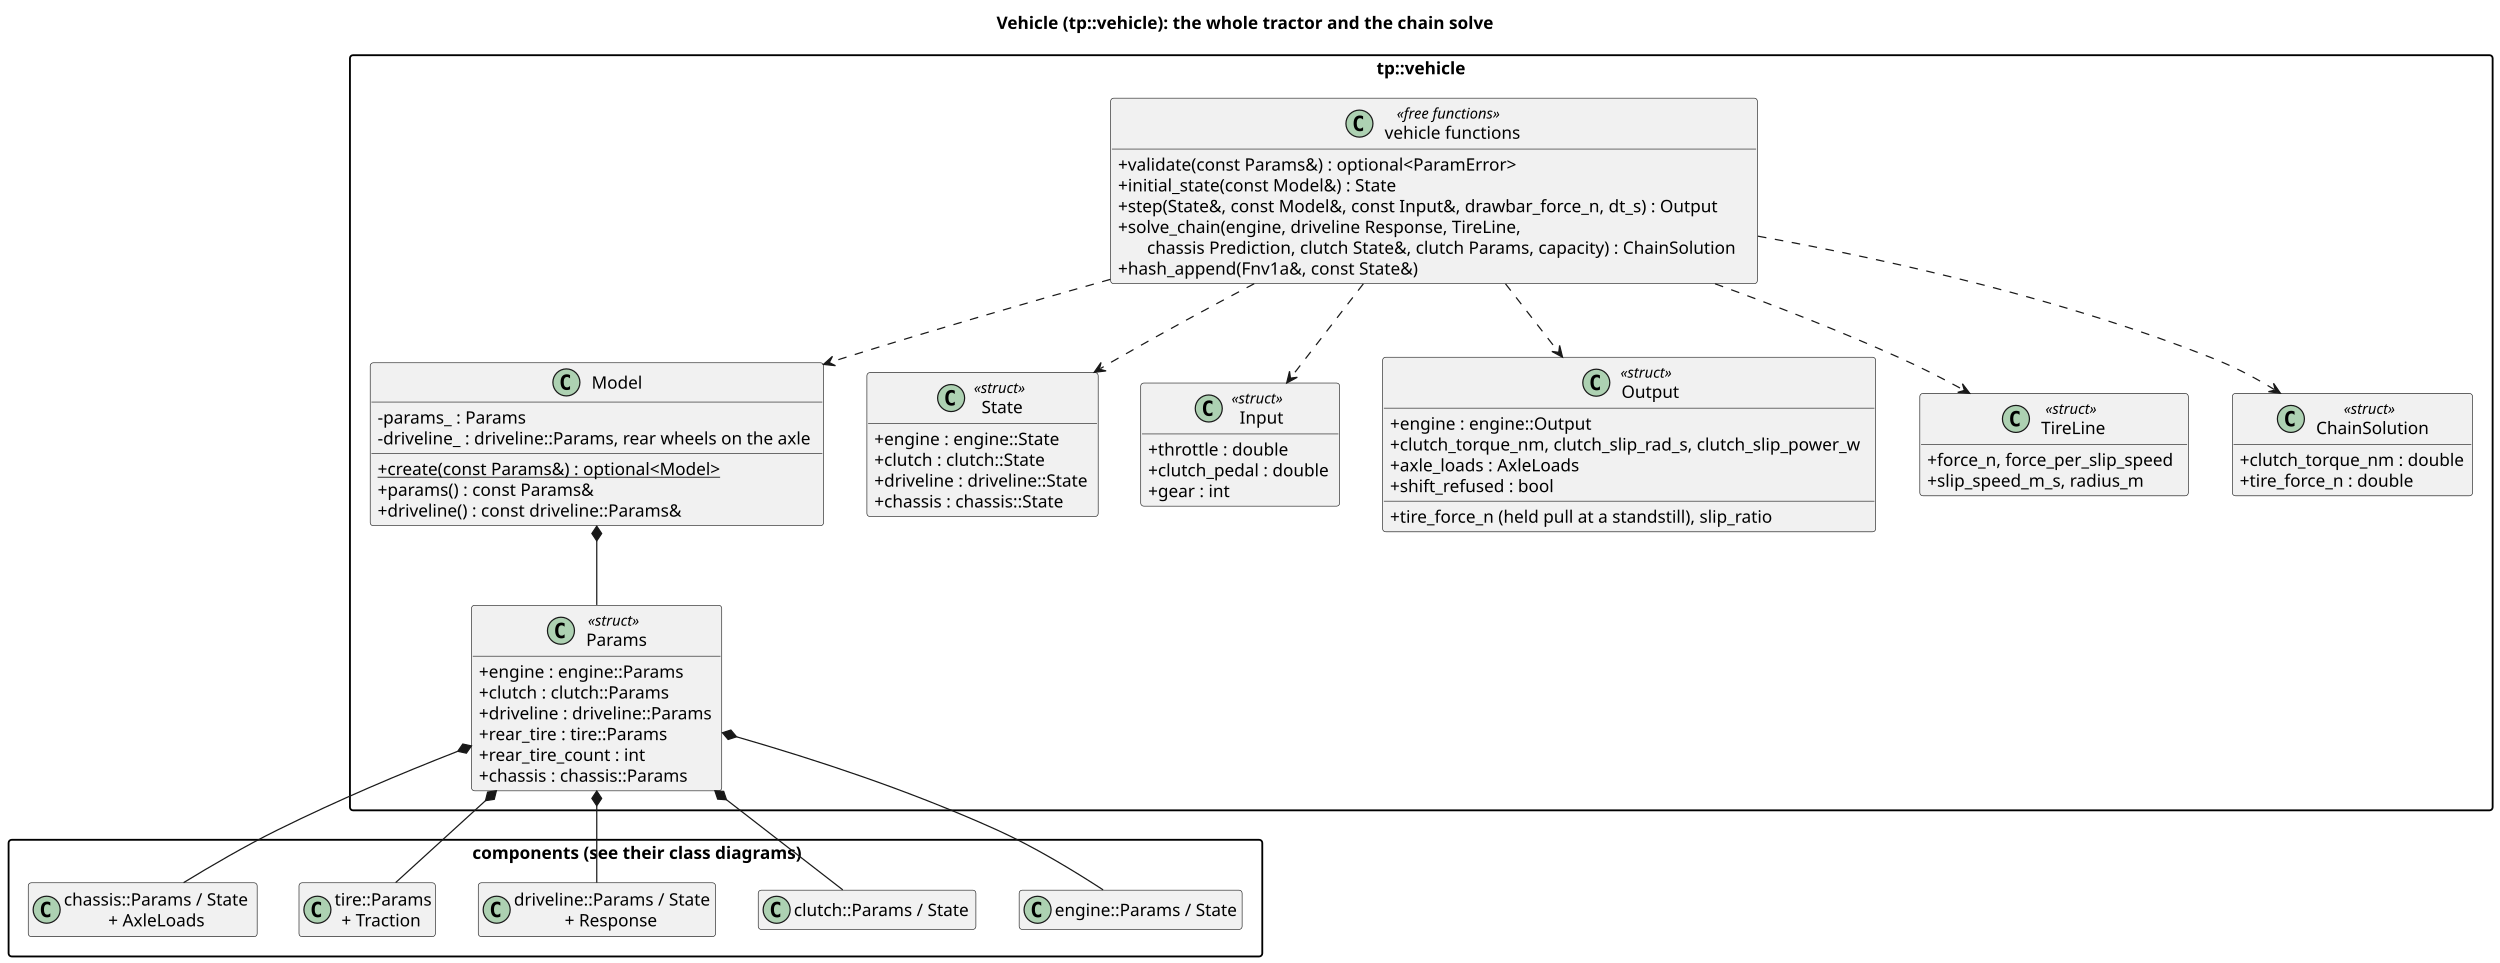
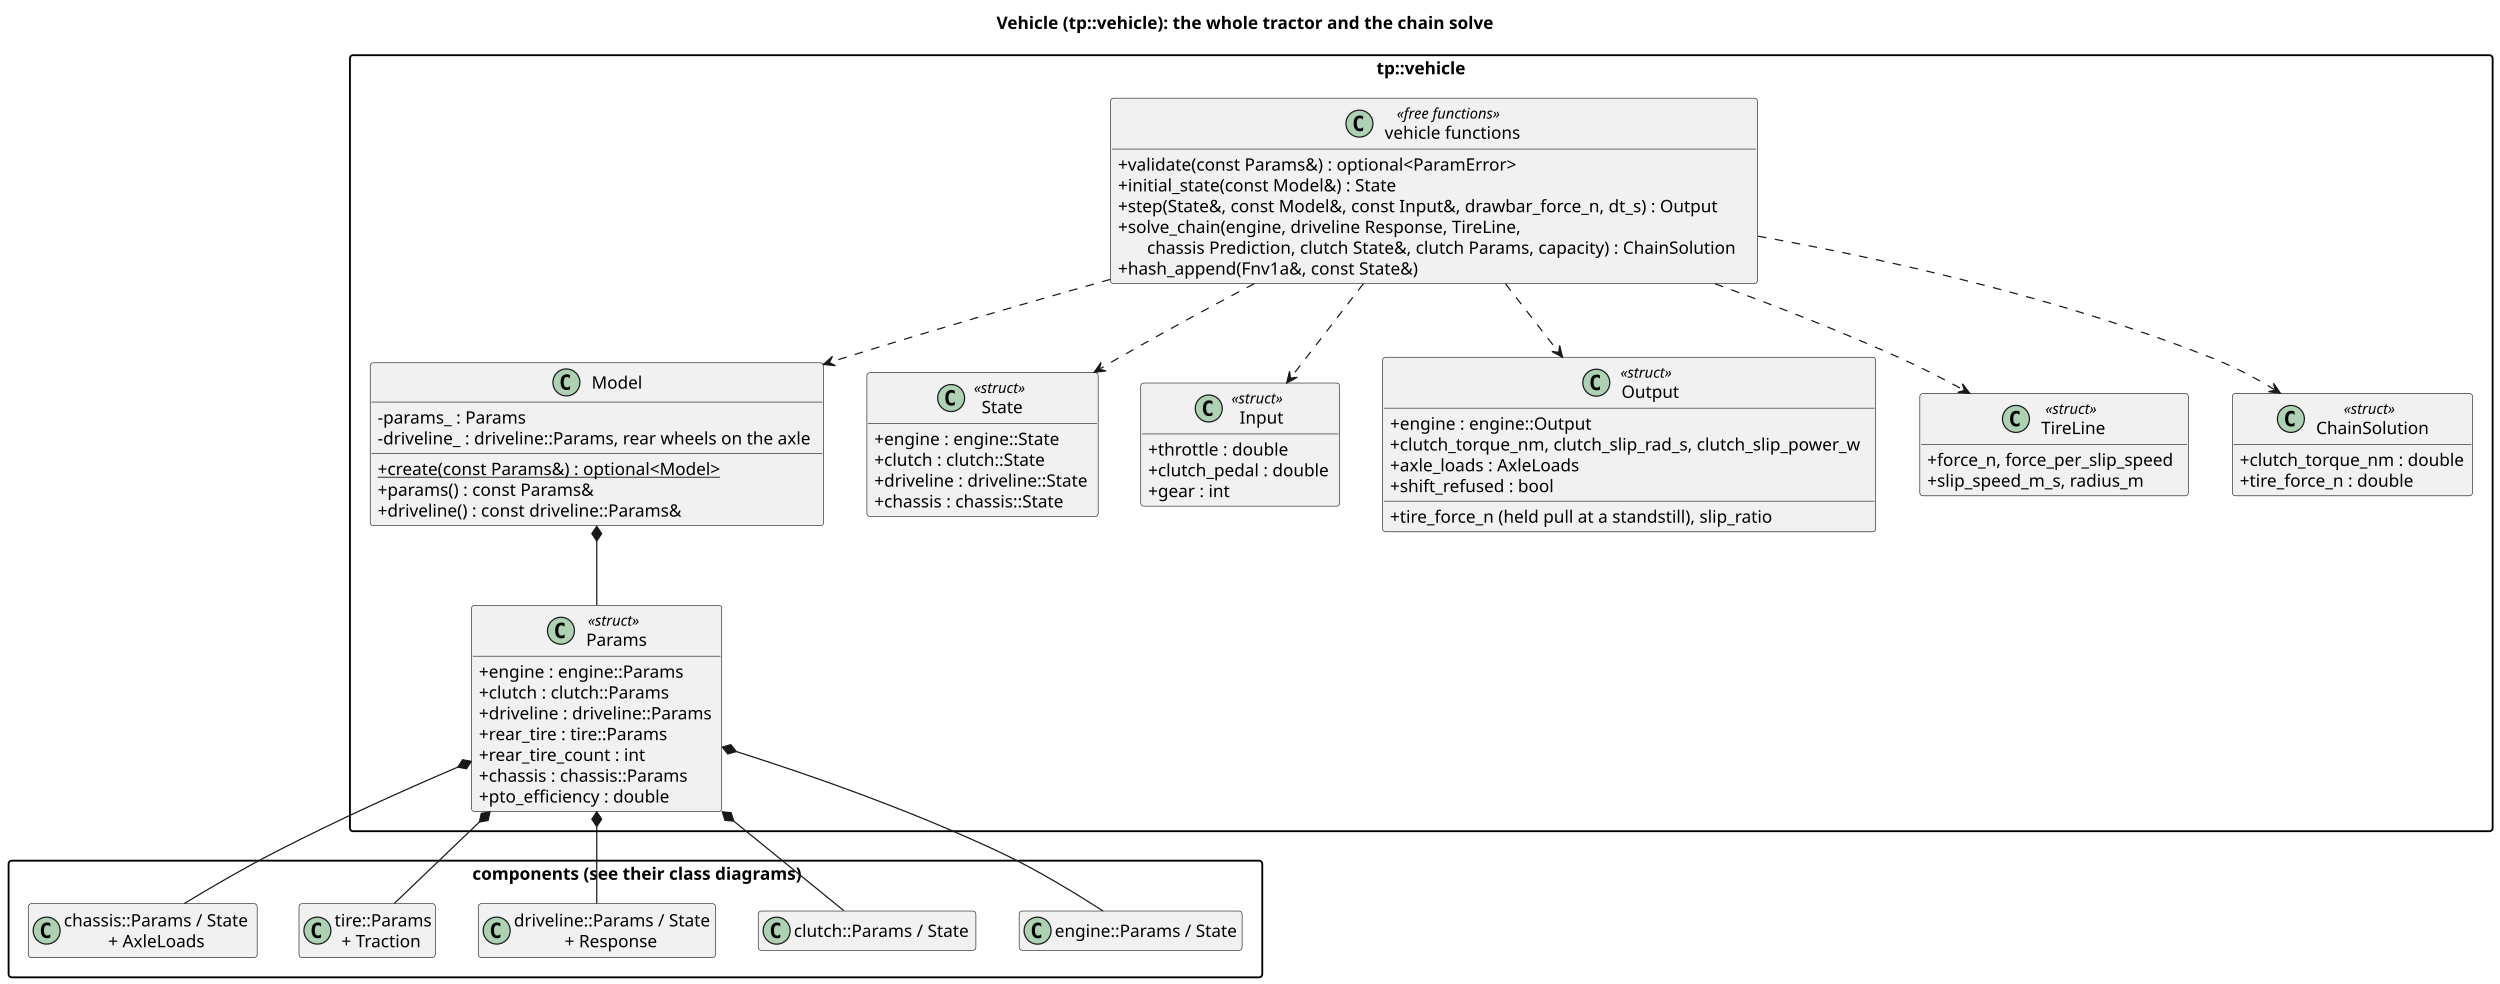
- <svg xmlns="http://www.w3.org/2000/svg" contentStyleType="text/css" height="784px" preserveAspectRatio="none" style="width:2036px;height:784px;background:#FFFFFF;" version="1.1" viewBox="0 0 2036 784" width="2036px" zoomAndPan="magnify">
+ <svg xmlns="http://www.w3.org/2000/svg" contentStyleType="text/css" height="801px" preserveAspectRatio="none" style="width:2036px;height:801px;background:#FFFFFF;" version="1.1" viewBox="0 0 2036 801" width="2036px" zoomAndPan="magnify">
  <defs />
  <g>
    <text fill="#000000" font-family="sans-serif" font-size="14" font-weight="bold" lengthAdjust="spacing" textLength="398.87" x="811.565" y="23.562">Vehicle (tp::vehicle): the whole tractor and the chain solve</text>
    <g id="cluster_components (see their class diagrams)">
-       <rect fill="none" height="95" rx="2.5" ry="2.5" style="stroke:#000000;stroke-width:1.5;" width="1021" x="7" y="683.939" />
-       <text fill="#000000" font-family="sans-serif" font-size="14" font-weight="bold" lengthAdjust="spacing" textLength="265.644" x="384.678" y="699.502">components (see their class diagrams)</text>
+       <rect fill="none" height="95" rx="2.5" ry="2.5" style="stroke:#000000;stroke-width:1.5;" width="1021" x="7" y="700.939" />
+       <text fill="#000000" font-family="sans-serif" font-size="14" font-weight="bold" lengthAdjust="spacing" textLength="265.644" x="384.678" y="716.502">components (see their class diagrams)</text>
    </g>
    <g id="cluster_tp::vehicle">
-       <rect fill="none" height="615" rx="2.5" ry="2.5" style="stroke:#000000;stroke-width:1.5;" width="1745" x="285" y="44.94" />
+       <rect fill="none" height="632" rx="2.5" ry="2.5" style="stroke:#000000;stroke-width:1.5;" width="1745" x="285" y="44.94" />
      <text fill="#000000" font-family="sans-serif" font-size="14" font-weight="bold" lengthAdjust="spacing" textLength="72.919" x="1121.041" y="60.502">tp::vehicle</text>
    </g>
    <g id="elem_Engine">
-       <rect codeLine="7" fill="#F1F1F1" height="32" id="Engine" rx="2.5" ry="2.5" style="stroke:#181818;stroke-width:0.5;" width="181.584" x="830" y="724.939" />
-       <ellipse cx="845" cy="740.939" fill="#ADD1B2" rx="11" ry="11" style="stroke:#181818;stroke-width:1.0;" />
-       <path d="M847.969,746.58 Q847.391,746.877 846.75,747.018 Q846.109,747.174 845.406,747.174 Q842.906,747.174 841.578,745.533 Q840.266,743.877 840.266,740.752 Q840.266,737.627 841.578,735.971 Q842.906,734.314 845.406,734.314 Q846.109,734.314 846.75,734.471 Q847.406,734.627 847.969,734.924 L847.969,737.643 Q847.344,737.064 846.75,736.799 Q846.156,736.518 845.531,736.518 Q844.188,736.518 843.5,737.596 Q842.812,738.658 842.812,740.752 Q842.812,742.846 843.5,743.924 Q844.188,744.986 845.531,744.986 Q846.156,744.986 846.75,744.721 Q847.344,744.439 847.969,743.861 L847.969,746.58 Z " fill="#000000" />
-       <text fill="#000000" font-family="sans-serif" font-size="14" lengthAdjust="spacing" textLength="149.584" x="859" y="746.032">engine::Params / State</text>
+       <rect codeLine="7" fill="#F1F1F1" height="32" id="Engine" rx="2.5" ry="2.5" style="stroke:#181818;stroke-width:0.5;" width="181.584" x="830" y="741.939" />
+       <ellipse cx="845" cy="757.939" fill="#ADD1B2" rx="11" ry="11" style="stroke:#181818;stroke-width:1.0;" />
+       <path d="M847.969,763.58 Q847.391,763.877 846.75,764.018 Q846.109,764.174 845.406,764.174 Q842.906,764.174 841.578,762.533 Q840.266,760.877 840.266,757.752 Q840.266,754.627 841.578,752.971 Q842.906,751.314 845.406,751.314 Q846.109,751.314 846.75,751.471 Q847.406,751.627 847.969,751.924 L847.969,754.643 Q847.344,754.064 846.75,753.799 Q846.156,753.518 845.531,753.518 Q844.188,753.518 843.5,754.596 Q842.812,755.658 842.812,757.752 Q842.812,759.846 843.5,760.924 Q844.188,761.986 845.531,761.986 Q846.156,761.986 846.75,761.721 Q847.344,761.439 847.969,760.861 L847.969,763.58 Z " fill="#000000" />
+       <text fill="#000000" font-family="sans-serif" font-size="14" lengthAdjust="spacing" textLength="149.584" x="859" y="763.032">engine::Params / State</text>
    </g>
    <g id="elem_Clutch">
-       <rect codeLine="8" fill="#F1F1F1" height="32" id="Clutch" rx="2.5" ry="2.5" style="stroke:#181818;stroke-width:0.5;" width="177.264" x="617.5" y="724.939" />
-       <ellipse cx="632.5" cy="740.939" fill="#ADD1B2" rx="11" ry="11" style="stroke:#181818;stroke-width:1.0;" />
-       <path d="M635.469,746.58 Q634.891,746.877 634.25,747.018 Q633.609,747.174 632.906,747.174 Q630.406,747.174 629.078,745.533 Q627.766,743.877 627.766,740.752 Q627.766,737.627 629.078,735.971 Q630.406,734.314 632.906,734.314 Q633.609,734.314 634.25,734.471 Q634.906,734.627 635.469,734.924 L635.469,737.643 Q634.844,737.064 634.25,736.799 Q633.656,736.518 633.031,736.518 Q631.688,736.518 631,737.596 Q630.312,738.658 630.312,740.752 Q630.312,742.846 631,743.924 Q631.688,744.986 633.031,744.986 Q633.656,744.986 634.25,744.721 Q634.844,744.439 635.469,743.861 L635.469,746.58 Z " fill="#000000" />
-       <text fill="#000000" font-family="sans-serif" font-size="14" lengthAdjust="spacing" textLength="145.264" x="646.5" y="746.032">clutch::Params / State</text>
+       <rect codeLine="8" fill="#F1F1F1" height="32" id="Clutch" rx="2.5" ry="2.5" style="stroke:#181818;stroke-width:0.5;" width="177.264" x="617.5" y="741.939" />
+       <ellipse cx="632.5" cy="757.939" fill="#ADD1B2" rx="11" ry="11" style="stroke:#181818;stroke-width:1.0;" />
+       <path d="M635.469,763.58 Q634.891,763.877 634.25,764.018 Q633.609,764.174 632.906,764.174 Q630.406,764.174 629.078,762.533 Q627.766,760.877 627.766,757.752 Q627.766,754.627 629.078,752.971 Q630.406,751.314 632.906,751.314 Q633.609,751.314 634.25,751.471 Q634.906,751.627 635.469,751.924 L635.469,754.643 Q634.844,754.064 634.25,753.799 Q633.656,753.518 633.031,753.518 Q631.688,753.518 631,754.596 Q630.312,755.658 630.312,757.752 Q630.312,759.846 631,760.924 Q631.688,761.986 633.031,761.986 Q633.656,761.986 634.25,761.721 Q634.844,761.439 635.469,760.861 L635.469,763.58 Z " fill="#000000" />
+       <text fill="#000000" font-family="sans-serif" font-size="14" lengthAdjust="spacing" textLength="145.264" x="646.5" y="763.032">clutch::Params / State</text>
    </g>
    <g id="elem_Driveline">
-       <rect codeLine="9" fill="#F1F1F1" height="43.879" id="Driveline" rx="2.5" ry="2.5" style="stroke:#181818;stroke-width:0.5;" width="193.219" x="389.5" y="718.939" />
-       <ellipse cx="404.5" cy="740.879" fill="#ADD1B2" rx="11" ry="11" style="stroke:#181818;stroke-width:1.0;" />
-       <path d="M407.469,746.519 Q406.891,746.816 406.25,746.957 Q405.609,747.113 404.906,747.113 Q402.406,747.113 401.078,745.473 Q399.766,743.816 399.766,740.691 Q399.766,737.566 401.078,735.91 Q402.406,734.254 404.906,734.254 Q405.609,734.254 406.25,734.41 Q406.906,734.566 407.469,734.863 L407.469,737.582 Q406.844,737.004 406.25,736.738 Q405.656,736.457 405.031,736.457 Q403.688,736.457 403,737.535 Q402.312,738.598 402.312,740.691 Q402.312,742.785 403,743.863 Q403.688,744.926 405.031,744.926 Q405.656,744.926 406.25,744.66 Q406.844,744.379 407.469,743.801 L407.469,746.519 Z " fill="#000000" />
-       <text fill="#000000" font-family="sans-serif" font-size="14" lengthAdjust="spacing" textLength="161.219" x="418.5" y="737.502">driveline::Params / State</text>
-       <text fill="#000000" font-family="sans-serif" font-size="14" lengthAdjust="spacing" textLength="78.552" x="459.834" y="754.441">+ Response</text>
+       <rect codeLine="9" fill="#F1F1F1" height="43.879" id="Driveline" rx="2.5" ry="2.5" style="stroke:#181818;stroke-width:0.5;" width="193.219" x="389.5" y="735.939" />
+       <ellipse cx="404.5" cy="757.879" fill="#ADD1B2" rx="11" ry="11" style="stroke:#181818;stroke-width:1.0;" />
+       <path d="M407.469,763.519 Q406.891,763.816 406.25,763.957 Q405.609,764.113 404.906,764.113 Q402.406,764.113 401.078,762.473 Q399.766,760.816 399.766,757.691 Q399.766,754.566 401.078,752.91 Q402.406,751.254 404.906,751.254 Q405.609,751.254 406.25,751.41 Q406.906,751.566 407.469,751.863 L407.469,754.582 Q406.844,754.004 406.25,753.738 Q405.656,753.457 405.031,753.457 Q403.688,753.457 403,754.535 Q402.312,755.598 402.312,757.691 Q402.312,759.785 403,760.863 Q403.688,761.926 405.031,761.926 Q405.656,761.926 406.25,761.66 Q406.844,761.379 407.469,760.801 L407.469,763.519 Z " fill="#000000" />
+       <text fill="#000000" font-family="sans-serif" font-size="14" lengthAdjust="spacing" textLength="161.219" x="418.5" y="754.502">driveline::Params / State</text>
+       <text fill="#000000" font-family="sans-serif" font-size="14" lengthAdjust="spacing" textLength="78.552" x="459.834" y="771.441">+ Response</text>
    </g>
    <g id="elem_Tire">
-       <rect codeLine="10" fill="#F1F1F1" height="43.879" id="Tire" rx="2.5" ry="2.5" style="stroke:#181818;stroke-width:0.5;" width="111.058" x="243.5" y="718.939" />
-       <ellipse cx="258.5" cy="740.879" fill="#ADD1B2" rx="11" ry="11" style="stroke:#181818;stroke-width:1.0;" />
-       <path d="M261.469,746.519 Q260.891,746.816 260.25,746.957 Q259.609,747.113 258.906,747.113 Q256.406,747.113 255.078,745.473 Q253.766,743.816 253.766,740.691 Q253.766,737.566 255.078,735.91 Q256.406,734.254 258.906,734.254 Q259.609,734.254 260.25,734.41 Q260.906,734.566 261.469,734.863 L261.469,737.582 Q260.844,737.004 260.25,736.738 Q259.656,736.457 259.031,736.457 Q257.688,736.457 257,737.535 Q256.312,738.598 256.312,740.691 Q256.312,742.785 257,743.863 Q257.688,744.926 259.031,744.926 Q259.656,744.926 260.25,744.66 Q260.844,744.379 261.469,743.801 L261.469,746.519 Z " fill="#000000" />
-       <text fill="#000000" font-family="sans-serif" font-size="14" lengthAdjust="spacing" textLength="79.058" x="272.5" y="737.502">tire::Params</text>
-       <text fill="#000000" font-family="sans-serif" font-size="14" lengthAdjust="spacing" textLength="68.004" x="278.027" y="754.441">+ Traction</text>
+       <rect codeLine="10" fill="#F1F1F1" height="43.879" id="Tire" rx="2.5" ry="2.5" style="stroke:#181818;stroke-width:0.5;" width="111.058" x="243.5" y="735.939" />
+       <ellipse cx="258.5" cy="757.879" fill="#ADD1B2" rx="11" ry="11" style="stroke:#181818;stroke-width:1.0;" />
+       <path d="M261.469,763.519 Q260.891,763.816 260.25,763.957 Q259.609,764.113 258.906,764.113 Q256.406,764.113 255.078,762.473 Q253.766,760.816 253.766,757.691 Q253.766,754.566 255.078,752.91 Q256.406,751.254 258.906,751.254 Q259.609,751.254 260.25,751.41 Q260.906,751.566 261.469,751.863 L261.469,754.582 Q260.844,754.004 260.25,753.738 Q259.656,753.457 259.031,753.457 Q257.688,753.457 257,754.535 Q256.312,755.598 256.312,757.691 Q256.312,759.785 257,760.863 Q257.688,761.926 259.031,761.926 Q259.656,761.926 260.25,761.66 Q260.844,761.379 261.469,760.801 L261.469,763.519 Z " fill="#000000" />
+       <text fill="#000000" font-family="sans-serif" font-size="14" lengthAdjust="spacing" textLength="79.058" x="272.5" y="754.502">tire::Params</text>
+       <text fill="#000000" font-family="sans-serif" font-size="14" lengthAdjust="spacing" textLength="68.004" x="278.027" y="771.441">+ Traction</text>
    </g>
    <g id="elem_Chassis">
-       <rect codeLine="11" fill="#F1F1F1" height="43.879" id="Chassis" rx="2.5" ry="2.5" style="stroke:#181818;stroke-width:0.5;" width="186.438" x="23" y="718.939" />
-       <ellipse cx="38" cy="740.879" fill="#ADD1B2" rx="11" ry="11" style="stroke:#181818;stroke-width:1.0;" />
-       <path d="M40.969,746.519 Q40.391,746.816 39.75,746.957 Q39.109,747.113 38.406,747.113 Q35.906,747.113 34.578,745.473 Q33.266,743.816 33.266,740.691 Q33.266,737.566 34.578,735.91 Q35.906,734.254 38.406,734.254 Q39.109,734.254 39.75,734.41 Q40.406,734.566 40.969,734.863 L40.969,737.582 Q40.344,737.004 39.75,736.738 Q39.156,736.457 38.531,736.457 Q37.188,736.457 36.5,737.535 Q35.812,738.598 35.812,740.691 Q35.812,742.785 36.5,743.863 Q37.188,744.926 38.531,744.926 Q39.156,744.926 39.75,744.66 Q40.344,744.379 40.969,743.801 L40.969,746.519 Z " fill="#000000" />
-       <text fill="#000000" font-family="sans-serif" font-size="14" lengthAdjust="spacing" textLength="154.438" x="52" y="737.502">chassis::Params / State</text>
-       <text fill="#000000" font-family="sans-serif" font-size="14" lengthAdjust="spacing" textLength="82.189" x="88.124" y="754.441">+ AxleLoads</text>
+       <rect codeLine="11" fill="#F1F1F1" height="43.879" id="Chassis" rx="2.5" ry="2.5" style="stroke:#181818;stroke-width:0.5;" width="186.438" x="23" y="735.939" />
+       <ellipse cx="38" cy="757.879" fill="#ADD1B2" rx="11" ry="11" style="stroke:#181818;stroke-width:1.0;" />
+       <path d="M40.969,763.519 Q40.391,763.816 39.75,763.957 Q39.109,764.113 38.406,764.113 Q35.906,764.113 34.578,762.473 Q33.266,760.816 33.266,757.691 Q33.266,754.566 34.578,752.91 Q35.906,751.254 38.406,751.254 Q39.109,751.254 39.75,751.41 Q40.406,751.566 40.969,751.863 L40.969,754.582 Q40.344,754.004 39.75,753.738 Q39.156,753.457 38.531,753.457 Q37.188,753.457 36.5,754.535 Q35.812,755.598 35.812,757.691 Q35.812,759.785 36.5,760.863 Q37.188,761.926 38.531,761.926 Q39.156,761.926 39.75,761.66 Q40.344,761.379 40.969,760.801 L40.969,763.519 Z " fill="#000000" />
+       <text fill="#000000" font-family="sans-serif" font-size="14" lengthAdjust="spacing" textLength="154.438" x="52" y="754.502">chassis::Params / State</text>
+       <text fill="#000000" font-family="sans-serif" font-size="14" lengthAdjust="spacing" textLength="82.189" x="88.124" y="771.441">+ AxleLoads</text>
    </g>
    <g id="elem_Params">
-       <rect codeLine="15" fill="#F1F1F1" height="151.096" id="Params" rx="2.5" ry="2.5" style="stroke:#181818;stroke-width:0.5;" width="203.782" x="384" y="492.94" />
+       <rect codeLine="15" fill="#F1F1F1" height="168.035" id="Params" rx="2.5" ry="2.5" style="stroke:#181818;stroke-width:0.5;" width="203.782" x="384" y="492.94" />
      <ellipse cx="456.847" cy="513.669" fill="#ADD1B2" rx="11" ry="11" style="stroke:#181818;stroke-width:1.0;" />
      <path d="M459.816,519.31 Q459.238,519.606 458.597,519.747 Q457.957,519.903 457.253,519.903 Q454.753,519.903 453.425,518.263 Q452.113,516.606 452.113,513.481 Q452.113,510.356 453.425,508.7 Q454.753,507.044 457.253,507.044 Q457.957,507.044 458.597,507.2 Q459.253,507.356 459.816,507.653 L459.816,510.372 Q459.191,509.794 458.597,509.528 Q458.003,509.247 457.378,509.247 Q456.035,509.247 455.347,510.325 Q454.66,511.388 454.66,513.481 Q454.66,515.575 455.347,516.653 Q456.035,517.716 457.378,517.716 Q458.003,517.716 458.597,517.45 Q459.191,517.169 459.816,516.591 L459.816,519.31 Z " fill="#000000" />
      <text fill="#000000" font-family="sans-serif" font-size="12" font-style="italic" lengthAdjust="spacing" textLength="46.676" x="478.803" y="509.565">«struct»</text>
      <text fill="#000000" font-family="sans-serif" font-size="14" lengthAdjust="spacing" textLength="49.588" x="477.347" y="526.021">Params</text>
      <line style="stroke:#181818;stroke-width:0.5;" x1="385" x2="586.782" y1="534.398" y2="534.398" />
      <text fill="#000000" font-family="sans-serif" font-size="14" lengthAdjust="spacing" textLength="168.513" x="390" y="551.961">+engine : engine::Params</text>
      <text fill="#000000" font-family="sans-serif" font-size="14" lengthAdjust="spacing" textLength="159.872" x="390" y="568.9">+clutch : clutch::Params</text>
      <text fill="#000000" font-family="sans-serif" font-size="14" lengthAdjust="spacing" textLength="191.782" x="390" y="585.84">+driveline : driveline::Params</text>
      <text fill="#000000" font-family="sans-serif" font-size="14" lengthAdjust="spacing" textLength="154.581" x="390" y="602.779">+rear_tire : tire::Params</text>
      <text fill="#000000" font-family="sans-serif" font-size="14" lengthAdjust="spacing" textLength="135.673" x="390" y="619.719">+rear_tire_count : int</text>
      <text fill="#000000" font-family="sans-serif" font-size="14" lengthAdjust="spacing" textLength="178.22" x="390" y="636.658">+chassis : chassis::Params</text>
+       <text fill="#000000" font-family="sans-serif" font-size="14" lengthAdjust="spacing" textLength="160.077" x="390" y="653.598">+pto_efficiency : double</text>
    </g>
    <g id="elem_Model">
-       <rect codeLine="23" fill="#F1F1F1" height="132.697" id="Model" rx="2.5" ry="2.5" style="stroke:#181818;stroke-width:0.5;" width="369.212" x="301.5" y="295.44" />
+       <rect codeLine="24" fill="#F1F1F1" height="132.697" id="Model" rx="2.5" ry="2.5" style="stroke:#181818;stroke-width:0.5;" width="369.212" x="301.5" y="295.44" />
      <ellipse cx="461.273" cy="311.44" fill="#ADD1B2" rx="11" ry="11" style="stroke:#181818;stroke-width:1.0;" />
      <path d="M464.242,317.08 Q463.664,317.377 463.023,317.518 Q462.382,317.674 461.679,317.674 Q459.179,317.674 457.851,316.033 Q456.539,314.377 456.539,311.252 Q456.539,308.127 457.851,306.471 Q459.179,304.815 461.679,304.815 Q462.382,304.815 463.023,304.971 Q463.679,305.127 464.242,305.424 L464.242,308.143 Q463.617,307.565 463.023,307.299 Q462.429,307.018 461.804,307.018 Q460.46,307.018 459.773,308.096 Q459.085,309.158 459.085,311.252 Q459.085,313.346 459.773,314.424 Q460.46,315.486 461.804,315.486 Q462.429,315.486 463.023,315.221 Q463.617,314.94 464.242,314.361 L464.242,317.08 Z " fill="#000000" />
      <text fill="#000000" font-family="sans-serif" font-size="14" lengthAdjust="spacing" textLength="41.166" x="481.773" y="316.532">Model</text>
      <line style="stroke:#181818;stroke-width:0.5;" x1="302.5" x2="669.712" y1="327.44" y2="327.44" />
      <text fill="#000000" font-family="sans-serif" font-size="14" lengthAdjust="spacing" textLength="123.539" x="307.5" y="345.002">-params_ : Params</text>
      <text fill="#000000" font-family="sans-serif" font-size="14" lengthAdjust="spacing" textLength="357.212" x="307.5" y="361.941">-driveline_ : driveline::Params, rear wheels on the axle</text>
      <line style="stroke:#181818;stroke-width:0.5;" x1="302.5" x2="669.712" y1="369.318" y2="369.318" />
      <text fill="#000000" font-family="sans-serif" font-size="14" lengthAdjust="spacing" text-decoration="underline" textLength="285.141" x="307.5" y="386.881">+create(const Params&amp;) : optional&lt;Model&gt;</text>
      <text fill="#000000" font-family="sans-serif" font-size="14" lengthAdjust="spacing" textLength="179.778" x="307.5" y="403.82">+params() : const Params&amp;</text>
      <text fill="#000000" font-family="sans-serif" font-size="14" lengthAdjust="spacing" textLength="251.583" x="307.5" y="420.76">+driveline() : const driveline::Params&amp;</text>
    </g>
    <g id="elem_State">
-       <rect codeLine="30" fill="#F1F1F1" height="117.217" id="State" rx="2.5" ry="2.5" style="stroke:#181818;stroke-width:0.5;" width="188.36" x="706" y="303.44" />
+       <rect codeLine="31" fill="#F1F1F1" height="117.217" id="State" rx="2.5" ry="2.5" style="stroke:#181818;stroke-width:0.5;" width="188.36" x="706" y="303.44" />
      <ellipse cx="774.592" cy="324.169" fill="#ADD1B2" rx="11" ry="11" style="stroke:#181818;stroke-width:1.0;" />
      <path d="M777.561,329.81 Q776.983,330.106 776.342,330.247 Q775.702,330.403 774.999,330.403 Q772.499,330.403 771.17,328.763 Q769.858,327.106 769.858,323.981 Q769.858,320.856 771.17,319.2 Q772.499,317.544 774.999,317.544 Q775.702,317.544 776.342,317.7 Q776.999,317.856 777.561,318.153 L777.561,320.872 Q776.936,320.294 776.342,320.028 Q775.749,319.747 775.124,319.747 Q773.78,319.747 773.092,320.825 Q772.405,321.888 772.405,323.981 Q772.405,326.075 773.092,327.153 Q773.78,328.216 775.124,328.216 Q775.749,328.216 776.342,327.95 Q776.936,327.669 777.561,327.091 L777.561,329.81 Z " fill="#000000" />
      <text fill="#000000" font-family="sans-serif" font-size="12" font-style="italic" lengthAdjust="spacing" textLength="46.676" x="793.092" y="320.065">«struct»</text>
      <text fill="#000000" font-family="sans-serif" font-size="14" lengthAdjust="spacing" textLength="34.166" x="799.347" y="336.522">State</text>
      <line style="stroke:#181818;stroke-width:0.5;" x1="707" x2="893.36" y1="344.898" y2="344.898" />
      <text fill="#000000" font-family="sans-serif" font-size="14" lengthAdjust="spacing" textLength="153.091" x="712" y="362.461">+engine : engine::State</text>
      <text fill="#000000" font-family="sans-serif" font-size="14" lengthAdjust="spacing" textLength="144.45" x="712" y="379.4">+clutch : clutch::State</text>
      <text fill="#000000" font-family="sans-serif" font-size="14" lengthAdjust="spacing" textLength="176.36" x="712" y="396.34">+driveline : driveline::State</text>
      <text fill="#000000" font-family="sans-serif" font-size="14" lengthAdjust="spacing" textLength="162.798" x="712" y="413.279">+chassis : chassis::State</text>
    </g>
    <g id="elem_Input">
-       <rect codeLine="36" fill="#F1F1F1" height="100.277" id="Input" rx="2.5" ry="2.5" style="stroke:#181818;stroke-width:0.5;" width="162.008" x="929" y="311.94" />
+       <rect codeLine="37" fill="#F1F1F1" height="100.277" id="Input" rx="2.5" ry="2.5" style="stroke:#181818;stroke-width:0.5;" width="162.008" x="929" y="311.94" />
      <ellipse cx="984.416" cy="332.669" fill="#ADD1B2" rx="11" ry="11" style="stroke:#181818;stroke-width:1.0;" />
      <path d="M987.385,338.31 Q986.807,338.606 986.166,338.747 Q985.525,338.903 984.822,338.903 Q982.322,338.903 980.994,337.263 Q979.682,335.606 979.682,332.481 Q979.682,329.356 980.994,327.7 Q982.322,326.044 984.822,326.044 Q985.525,326.044 986.166,326.2 Q986.822,326.356 987.385,326.653 L987.385,329.372 Q986.76,328.794 986.166,328.528 Q985.572,328.247 984.947,328.247 Q983.604,328.247 982.916,329.325 Q982.229,330.388 982.229,332.481 Q982.229,334.575 982.916,335.653 Q983.604,336.716 984.947,336.716 Q985.572,336.716 986.166,336.45 Q986.76,336.169 987.385,335.591 L987.385,338.31 Z " fill="#000000" />
      <text fill="#000000" font-family="sans-serif" font-size="12" font-style="italic" lengthAdjust="spacing" textLength="46.676" x="1002.916" y="328.565">«struct»</text>
      <text fill="#000000" font-family="sans-serif" font-size="14" lengthAdjust="spacing" textLength="33.462" x="1009.523" y="345.022">Input</text>
      <line style="stroke:#181818;stroke-width:0.5;" x1="930" x2="1090.008" y1="353.398" y2="353.398" />
      <text fill="#000000" font-family="sans-serif" font-size="14" lengthAdjust="spacing" textLength="113.777" x="935" y="370.961">+throttle : double</text>
      <text fill="#000000" font-family="sans-serif" font-size="14" lengthAdjust="spacing" textLength="150.008" x="935" y="387.9">+clutch_pedal : double</text>
      <text fill="#000000" font-family="sans-serif" font-size="14" lengthAdjust="spacing" textLength="67.293" x="935" y="404.84">+gear : int</text>
    </g>
    <g id="elem_Output">
-       <rect codeLine="41" fill="#F1F1F1" height="142.156" id="Output" rx="2.5" ry="2.5" style="stroke:#181818;stroke-width:0.5;" width="401.539" x="1126" y="290.94" />
+       <rect codeLine="42" fill="#F1F1F1" height="142.156" id="Output" rx="2.5" ry="2.5" style="stroke:#181818;stroke-width:0.5;" width="401.539" x="1126" y="290.94" />
      <ellipse cx="1300.023" cy="311.669" fill="#ADD1B2" rx="11" ry="11" style="stroke:#181818;stroke-width:1.0;" />
      <path d="M1302.991,317.31 Q1302.413,317.606 1301.773,317.747 Q1301.132,317.903 1300.429,317.903 Q1297.929,317.903 1296.601,316.263 Q1295.288,314.606 1295.288,311.481 Q1295.288,308.356 1296.601,306.7 Q1297.929,305.044 1300.429,305.044 Q1301.132,305.044 1301.773,305.2 Q1302.429,305.356 1302.991,305.653 L1302.991,308.372 Q1302.366,307.794 1301.773,307.528 Q1301.179,307.247 1300.554,307.247 Q1299.21,307.247 1298.523,308.325 Q1297.835,309.388 1297.835,311.481 Q1297.835,313.575 1298.523,314.653 Q1299.21,315.716 1300.554,315.716 Q1301.179,315.716 1301.773,315.45 Q1302.366,315.169 1302.991,314.591 L1302.991,317.31 Z " fill="#000000" />
      <text fill="#000000" font-family="sans-serif" font-size="12" font-style="italic" lengthAdjust="spacing" textLength="46.676" x="1319.682" y="307.565">«struct»</text>
      <text fill="#000000" font-family="sans-serif" font-size="14" lengthAdjust="spacing" textLength="44.994" x="1320.523" y="324.022">Output</text>
      <line style="stroke:#181818;stroke-width:0.5;" x1="1127" x2="1526.539" y1="332.398" y2="332.398" />
      <text fill="#000000" font-family="sans-serif" font-size="14" lengthAdjust="spacing" textLength="163.919" x="1132" y="349.961">+engine : engine::Output</text>
      <text fill="#000000" font-family="sans-serif" font-size="14" lengthAdjust="spacing" textLength="389.539" x="1132" y="366.9">+clutch_torque_nm, clutch_slip_rad_s, clutch_slip_power_w</text>
      <text fill="#000000" font-family="sans-serif" font-size="14" lengthAdjust="spacing" textLength="159.209" x="1132" y="383.84">+axle_loads : AxleLoads</text>
      <text fill="#000000" font-family="sans-serif" font-size="14" lengthAdjust="spacing" textLength="136.144" x="1132" y="400.779">+shift_refused : bool</text>
      <line style="stroke:#181818;stroke-width:0.5;" x1="1127" x2="1526.539" y1="408.156" y2="408.156" />
      <text fill="#000000" font-family="sans-serif" font-size="14" lengthAdjust="spacing" textLength="314.364" x="1132" y="425.719">+tire_force_n (held pull at a standstill), slip_ratio</text>
    </g>
    <g id="elem_TireLine">
-       <rect codeLine="48" fill="#F1F1F1" height="83.338" id="TireLine" rx="2.5" ry="2.5" style="stroke:#181818;stroke-width:0.5;" width="218.664" x="1563.5" y="320.44" />
+       <rect codeLine="49" fill="#F1F1F1" height="83.338" id="TireLine" rx="2.5" ry="2.5" style="stroke:#181818;stroke-width:0.5;" width="218.664" x="1563.5" y="320.44" />
      <ellipse cx="1641.782" cy="341.169" fill="#ADD1B2" rx="11" ry="11" style="stroke:#181818;stroke-width:1.0;" />
      <path d="M1644.751,346.81 Q1644.172,347.106 1643.532,347.247 Q1642.891,347.403 1642.188,347.403 Q1639.688,347.403 1638.36,345.763 Q1637.047,344.106 1637.047,340.981 Q1637.047,337.856 1638.36,336.2 Q1639.688,334.544 1642.188,334.544 Q1642.891,334.544 1643.532,334.7 Q1644.188,334.856 1644.751,335.153 L1644.751,337.872 Q1644.126,337.294 1643.532,337.028 Q1642.938,336.747 1642.313,336.747 Q1640.969,336.747 1640.282,337.825 Q1639.594,338.888 1639.594,340.981 Q1639.594,343.075 1640.282,344.153 Q1640.969,345.216 1642.313,345.216 Q1642.938,345.216 1643.532,344.95 Q1644.126,344.669 1644.751,344.091 L1644.751,346.81 Z " fill="#000000" />
      <text fill="#000000" font-family="sans-serif" font-size="12" font-style="italic" lengthAdjust="spacing" textLength="46.676" x="1665.744" y="337.065">«struct»</text>
      <text fill="#000000" font-family="sans-serif" font-size="14" lengthAdjust="spacing" textLength="53.601" x="1662.282" y="353.522">TireLine</text>
      <line style="stroke:#181818;stroke-width:0.5;" x1="1564.5" x2="1781.164" y1="361.898" y2="361.898" />
      <text fill="#000000" font-family="sans-serif" font-size="14" lengthAdjust="spacing" textLength="206.664" x="1569.5" y="379.461">+force_n, force_per_slip_speed</text>
      <text fill="#000000" font-family="sans-serif" font-size="14" lengthAdjust="spacing" textLength="179.054" x="1569.5" y="396.4">+slip_speed_m_s, radius_m</text>
    </g>
    <g id="elem_ChainSolution">
-       <rect codeLine="52" fill="#F1F1F1" height="83.338" id="ChainSolution" rx="2.5" ry="2.5" style="stroke:#181818;stroke-width:0.5;" width="195.627" x="1818" y="320.44" />
+       <rect codeLine="53" fill="#F1F1F1" height="83.338" id="ChainSolution" rx="2.5" ry="2.5" style="stroke:#181818;stroke-width:0.5;" width="195.627" x="1818" y="320.44" />
      <ellipse cx="1865.708" cy="341.169" fill="#ADD1B2" rx="11" ry="11" style="stroke:#181818;stroke-width:1.0;" />
      <path d="M1868.677,346.81 Q1868.099,347.106 1867.458,347.247 Q1866.817,347.403 1866.114,347.403 Q1863.614,347.403 1862.286,345.763 Q1860.974,344.106 1860.974,340.981 Q1860.974,337.856 1862.286,336.2 Q1863.614,334.544 1866.114,334.544 Q1866.817,334.544 1867.458,334.7 Q1868.114,334.856 1868.677,335.153 L1868.677,337.872 Q1868.052,337.294 1867.458,337.028 Q1866.864,336.747 1866.239,336.747 Q1864.896,336.747 1864.208,337.825 Q1863.521,338.888 1863.521,340.981 Q1863.521,343.075 1864.208,344.153 Q1864.896,345.216 1866.239,345.216 Q1866.864,345.216 1867.458,344.95 Q1868.052,344.669 1868.677,344.091 L1868.677,346.81 Z " fill="#000000" />
      <text fill="#000000" font-family="sans-serif" font-size="12" font-style="italic" lengthAdjust="spacing" textLength="46.676" x="1908.726" y="337.065">«struct»</text>
      <text fill="#000000" font-family="sans-serif" font-size="14" lengthAdjust="spacing" textLength="91.711" x="1886.208" y="353.522">ChainSolution</text>
      <line style="stroke:#181818;stroke-width:0.5;" x1="1819" x2="2012.627" y1="361.898" y2="361.898" />
      <text fill="#000000" font-family="sans-serif" font-size="14" lengthAdjust="spacing" textLength="183.627" x="1824" y="379.461">+clutch_torque_nm : double</text>
      <text fill="#000000" font-family="sans-serif" font-size="14" lengthAdjust="spacing" textLength="143.992" x="1824" y="396.4">+tire_force_n : double</text>
    </g>
    <g id="elem_VehicleFns">
-       <rect codeLine="56" fill="#F1F1F1" height="151.096" id="VehicleFns" rx="2.5" ry="2.5" style="stroke:#181818;stroke-width:0.5;" width="526.691" x="904.5" y="79.939" />
+       <rect codeLine="57" fill="#F1F1F1" height="151.096" id="VehicleFns" rx="2.5" ry="2.5" style="stroke:#181818;stroke-width:0.5;" width="526.691" x="904.5" y="79.939" />
      <ellipse cx="1107.124" cy="100.669" fill="#ADD1B2" rx="11" ry="11" style="stroke:#181818;stroke-width:1.0;" />
      <path d="M1110.093,106.31 Q1109.515,106.606 1108.874,106.747 Q1108.233,106.903 1107.53,106.903 Q1105.03,106.903 1103.702,105.263 Q1102.39,103.606 1102.39,100.481 Q1102.39,97.356 1103.702,95.7 Q1105.03,94.044 1107.53,94.044 Q1108.233,94.044 1108.874,94.2 Q1109.53,94.356 1110.093,94.653 L1110.093,97.372 Q1109.468,96.794 1108.874,96.528 Q1108.28,96.247 1107.655,96.247 Q1106.312,96.247 1105.624,97.325 Q1104.937,98.388 1104.937,100.481 Q1104.937,102.575 1105.624,103.653 Q1106.312,104.716 1107.655,104.716 Q1108.28,104.716 1108.874,104.45 Q1109.468,104.169 1110.093,103.591 L1110.093,106.31 Z " fill="#000000" />
      <text fill="#000000" font-family="sans-serif" font-size="12" font-style="italic" lengthAdjust="spacing" textLength="93.188" x="1137.502" y="96.564">«free functions»</text>
      <text fill="#000000" font-family="sans-serif" font-size="14" lengthAdjust="spacing" textLength="112.943" x="1127.624" y="113.022">vehicle functions</text>
      <line style="stroke:#181818;stroke-width:0.5;" x1="905.5" x2="1430.191" y1="121.398" y2="121.398" />
      <text fill="#000000" font-family="sans-serif" font-size="14" lengthAdjust="spacing" textLength="328.446" x="910.5" y="138.961">+validate(const Params&amp;) : optional&lt;ParamError&gt;</text>
      <text fill="#000000" font-family="sans-serif" font-size="14" lengthAdjust="spacing" textLength="229.537" x="910.5" y="155.9">+initial_state(const Model&amp;) : State</text>
      <text fill="#000000" font-family="sans-serif" font-size="14" lengthAdjust="spacing" textLength="491.791" x="910.5" y="172.84">+step(State&amp;, const Model&amp;, const Input&amp;, drawbar_force_n, dt_s) : Output</text>
      <text fill="#000000" font-family="sans-serif" font-size="14" lengthAdjust="spacing" textLength="335.945" x="910.5" y="189.779">+solve_chain(engine, driveline Response, TireLine,</text>
      <text fill="#000000" font-family="sans-serif" font-size="14" lengthAdjust="spacing" textLength="491.066" x="934.125" y="206.719">chassis Prediction, clutch State&amp;, clutch Params, capacity) : ChainSolution</text>
      <text fill="#000000" font-family="sans-serif" font-size="14" lengthAdjust="spacing" textLength="246.381" x="910.5" y="223.658">+hash_append(Fnv1a&amp;, const State&amp;)</text>
    </g>
    <g id="link_Model_Params">
-       <path codeLine="63" d="M486,440.49 C486,460.93 486,471.639 486,492.659 " fill="none" id="Model-backto-Params" style="stroke:#181818;stroke-width:1.0;" />
-       <polygon fill="#181818" points="486,428.49,482,434.49,486,440.49,490,434.49,486,428.49" style="stroke:#181818;stroke-width:1.0;" />
+       <path codeLine="64" d="M486,440.589 C486,460.88 486,471.5 486,492.81 " fill="none" id="Model-backto-Params" style="stroke:#181818;stroke-width:1.0;" />
+       <polygon fill="#181818" points="486,428.589,482,434.589,486,440.589,490,434.589,486,428.589" style="stroke:#181818;stroke-width:1.0;" />
    </g>
    <g id="link_VehicleFns_Model">
-       <path codeLine="64" d="M904.28,227.51 C834.08,247.25 758.46,269.229 689,290.94 C682.95,292.829 682.522,292.943 676.332,294.933 " fill="none" id="VehicleFns-to-Model" style="stroke:#181818;stroke-width:1.0;stroke-dasharray:7.0,7.0;" />
+       <path codeLine="65" d="M904.28,227.51 C834.08,247.25 758.46,269.229 689,290.94 C682.95,292.829 682.522,292.943 676.332,294.933 " fill="none" id="VehicleFns-to-Model" style="stroke:#181818;stroke-width:1.0;stroke-dasharray:7.0,7.0;" />
      <polygon fill="#181818" points="670.62,296.769,680.412,297.823,675.38,295.239,677.964,290.207,670.62,296.769" style="stroke:#181818;stroke-width:1.0;" />
    </g>
    <g id="link_VehicleFns_State">
-       <path codeLine="65" d="M1021.44,231.03 C985.37,250.049 947.05,270.82 912,290.94 C905.14,294.88 903.235,295.942 896.185,300.173 " fill="none" id="VehicleFns-to-State" style="stroke:#181818;stroke-width:1.0;stroke-dasharray:7.0,7.0;" />
+       <path codeLine="66" d="M1021.44,231.03 C985.37,250.049 947.05,270.82 912,290.94 C905.14,294.88 903.235,295.942 896.185,300.173 " fill="none" id="VehicleFns-to-State" style="stroke:#181818;stroke-width:1.0;stroke-dasharray:7.0,7.0;" />
      <polygon fill="#181818" points="891.04,303.26,900.815,302.059,895.327,300.687,896.699,295.199,891.04,303.26" style="stroke:#181818;stroke-width:1.0;" />
    </g>
    <g id="link_VehicleFns_Input">
-       <path codeLine="66" d="M1110.29,231.139 C1089.48,258.06 1070.219,283.002 1051.539,307.172 " fill="none" id="VehicleFns-to-Input" style="stroke:#181818;stroke-width:1.0;stroke-dasharray:7.0,7.0;" />
+       <path codeLine="67" d="M1110.29,231.139 C1089.48,258.06 1070.219,283.002 1051.539,307.172 " fill="none" id="VehicleFns-to-Input" style="stroke:#181818;stroke-width:1.0;stroke-dasharray:7.0,7.0;" />
      <polygon fill="#181818" points="1047.87,311.92,1056.539,307.244,1050.928,307.963,1050.209,302.352,1047.87,311.92" style="stroke:#181818;stroke-width:1.0;" />
    </g>
    <g id="link_VehicleFns_Output">
-       <path codeLine="67" d="M1226.08,231.139 C1241.25,250.649 1253.856,266.873 1268.836,286.133 " fill="none" id="VehicleFns-to-Output" style="stroke:#181818;stroke-width:1.0;stroke-dasharray:7.0,7.0;" />
+       <path codeLine="68" d="M1226.08,231.139 C1241.25,250.649 1253.856,266.873 1268.836,286.133 " fill="none" id="VehicleFns-to-Output" style="stroke:#181818;stroke-width:1.0;stroke-dasharray:7.0,7.0;" />
      <polygon fill="#181818" points="1272.52,290.87,1270.152,281.31,1269.45,286.923,1263.837,286.221,1272.52,290.87" style="stroke:#181818;stroke-width:1.0;" />
    </g>
    <g id="link_VehicleFns_TireLine">
-       <path codeLine="68" d="M1396.73,231.109 C1446.54,249.22 1498.52,269.579 1546,290.94 C1565.29,299.62 1580.333,307.248 1598.913,317.468 " fill="none" id="VehicleFns-to-TireLine" style="stroke:#181818;stroke-width:1.0;stroke-dasharray:7.0,7.0;" />
+       <path codeLine="69" d="M1396.73,231.109 C1446.54,249.22 1498.52,269.579 1546,290.94 C1565.29,299.62 1580.333,307.248 1598.913,317.468 " fill="none" id="VehicleFns-to-TireLine" style="stroke:#181818;stroke-width:1.0;stroke-dasharray:7.0,7.0;" />
      <polygon fill="#181818" points="1604.17,320.36,1598.212,312.517,1599.789,317.95,1594.356,319.527,1604.17,320.36" style="stroke:#181818;stroke-width:1.0;" />
    </g>
    <g id="link_VehicleFns_ChainSolution">
-       <path codeLine="69" d="M1431.64,192.339 C1547.27,213.179 1683.02,244.72 1800,290.94 C1819.47,298.63 1834.297,306.317 1852.047,317.137 " fill="none" id="VehicleFns-to-ChainSolution" style="stroke:#181818;stroke-width:1.0;stroke-dasharray:7.0,7.0;" />
+       <path codeLine="70" d="M1431.64,192.339 C1547.27,213.179 1683.02,244.72 1800,290.94 C1819.47,298.63 1834.297,306.317 1852.047,317.137 " fill="none" id="VehicleFns-to-ChainSolution" style="stroke:#181818;stroke-width:1.0;stroke-dasharray:7.0,7.0;" />
      <polygon fill="#181818" points="1857.17,320.26,1851.567,312.159,1852.901,317.657,1847.403,318.99,1857.17,320.26" style="stroke:#181818;stroke-width:1.0;" />
    </g>
    <g id="link_Params_Engine">
-       <path codeLine="71" d="M599.877,600.055 C665.197,618.955 739.39,643.23 812,675.939 C843.21,690 876.86,710.689 898.38,724.71 " fill="none" id="Params-backto-Engine" style="stroke:#181818;stroke-width:1.0;" />
-       <polygon fill="#181818" points="588.35,596.72,593.002,602.23,599.877,600.055,595.225,594.545,588.35,596.72" style="stroke:#181818;stroke-width:1.0;" />
+       <path codeLine="72" d="M599.653,612.066 C664.923,632.886 739.21,659.11 812,692.939 C843.04,707.37 876.73,727.98 898.31,741.88 " fill="none" id="Params-backto-Engine" style="stroke:#181818;stroke-width:1.0;" />
+       <polygon fill="#181818" points="588.22,608.419,592.721,614.054,599.653,612.066,595.152,606.432,588.22,608.419" style="stroke:#181818;stroke-width:1.0;" />
    </g>
    <g id="link_Params_Clutch">
-       <path codeLine="72" d="M591.666,651.329 C630.746,681.609 662.7,706.38 686.36,724.72 " fill="none" id="Params-backto-Clutch" style="stroke:#181818;stroke-width:1.0;" />
-       <polygon fill="#181818" points="582.18,643.98,584.473,650.816,591.666,651.329,589.373,644.492,582.18,643.98" style="stroke:#181818;stroke-width:1.0;" />
+       <path codeLine="73" d="M597.577,668.724 C635.278,699.404 664.89,723.49 687.2,741.639 " fill="none" id="Params-backto-Clutch" style="stroke:#181818;stroke-width:1.0;" />
+       <polygon fill="#181818" points="588.27,661.149,590.399,668.039,597.577,668.724,595.448,661.834,588.27,661.149" style="stroke:#181818;stroke-width:1.0;" />
    </g>
    <g id="link_Params_Driveline">
-       <path codeLine="73" d="M486,656.22 C486,683.419 486,700.069 486,718.85 " fill="none" id="Params-backto-Driveline" style="stroke:#181818;stroke-width:1.0;" />
-       <polygon fill="#181818" points="486,644.22,482,650.22,486,656.22,490,650.22,486,644.22" style="stroke:#181818;stroke-width:1.0;" />
+       <path codeLine="74" d="M486,673.149 C486,700.72 486,717.1 486,735.73 " fill="none" id="Params-backto-Driveline" style="stroke:#181818;stroke-width:1.0;" />
+       <polygon fill="#181818" points="486,661.149,482,667.149,486,673.149,490,667.149,486,661.149" style="stroke:#181818;stroke-width:1.0;" />
    </g>
    <g id="link_Params_Tire">
-       <path codeLine="74" d="M395.382,652.064 C365.502,679.304 342.87,699.939 322.21,718.779 " fill="none" id="Params-backto-Tire" style="stroke:#181818;stroke-width:1.0;" />
-       <polygon fill="#181818" points="404.25,643.98,397.121,645.066,395.382,652.064,402.511,650.978,404.25,643.98" style="stroke:#181818;stroke-width:1.0;" />
+       <path codeLine="75" d="M390.402,669.448 C361.602,697.018 340.63,717.1 321.16,735.73 " fill="none" id="Params-backto-Tire" style="stroke:#181818;stroke-width:1.0;" />
+       <polygon fill="#181818" points="399.07,661.149,391.97,662.409,390.402,669.448,397.502,668.188,399.07,661.149" style="stroke:#181818;stroke-width:1.0;" />
    </g>
    <g id="link_Params_Chassis">
-       <path codeLine="75" d="M372.769,611.851 C324.229,630.891 276.97,650.819 226,675.939 C199.64,688.929 170.98,705.699 149.52,718.809 " fill="none" id="Params-backto-Chassis" style="stroke:#181818;stroke-width:1.0;" />
-       <polygon fill="#181818" points="383.94,607.47,376.894,605.937,372.769,611.851,379.815,613.384,383.94,607.47" style="stroke:#181818;stroke-width:1.0;" />
+       <path codeLine="76" d="M372.808,624.752 C324.389,645.482 277.11,666.87 226,692.939 C200.02,706.189 171.59,722.789 150.14,735.769 " fill="none" id="Params-backto-Chassis" style="stroke:#181818;stroke-width:1.0;" />
+       <polygon fill="#181818" points="383.84,620.029,376.75,618.714,372.808,624.752,379.899,626.068,383.84,620.029" style="stroke:#181818;stroke-width:1.0;" />
    </g>
  </g>
</svg>
